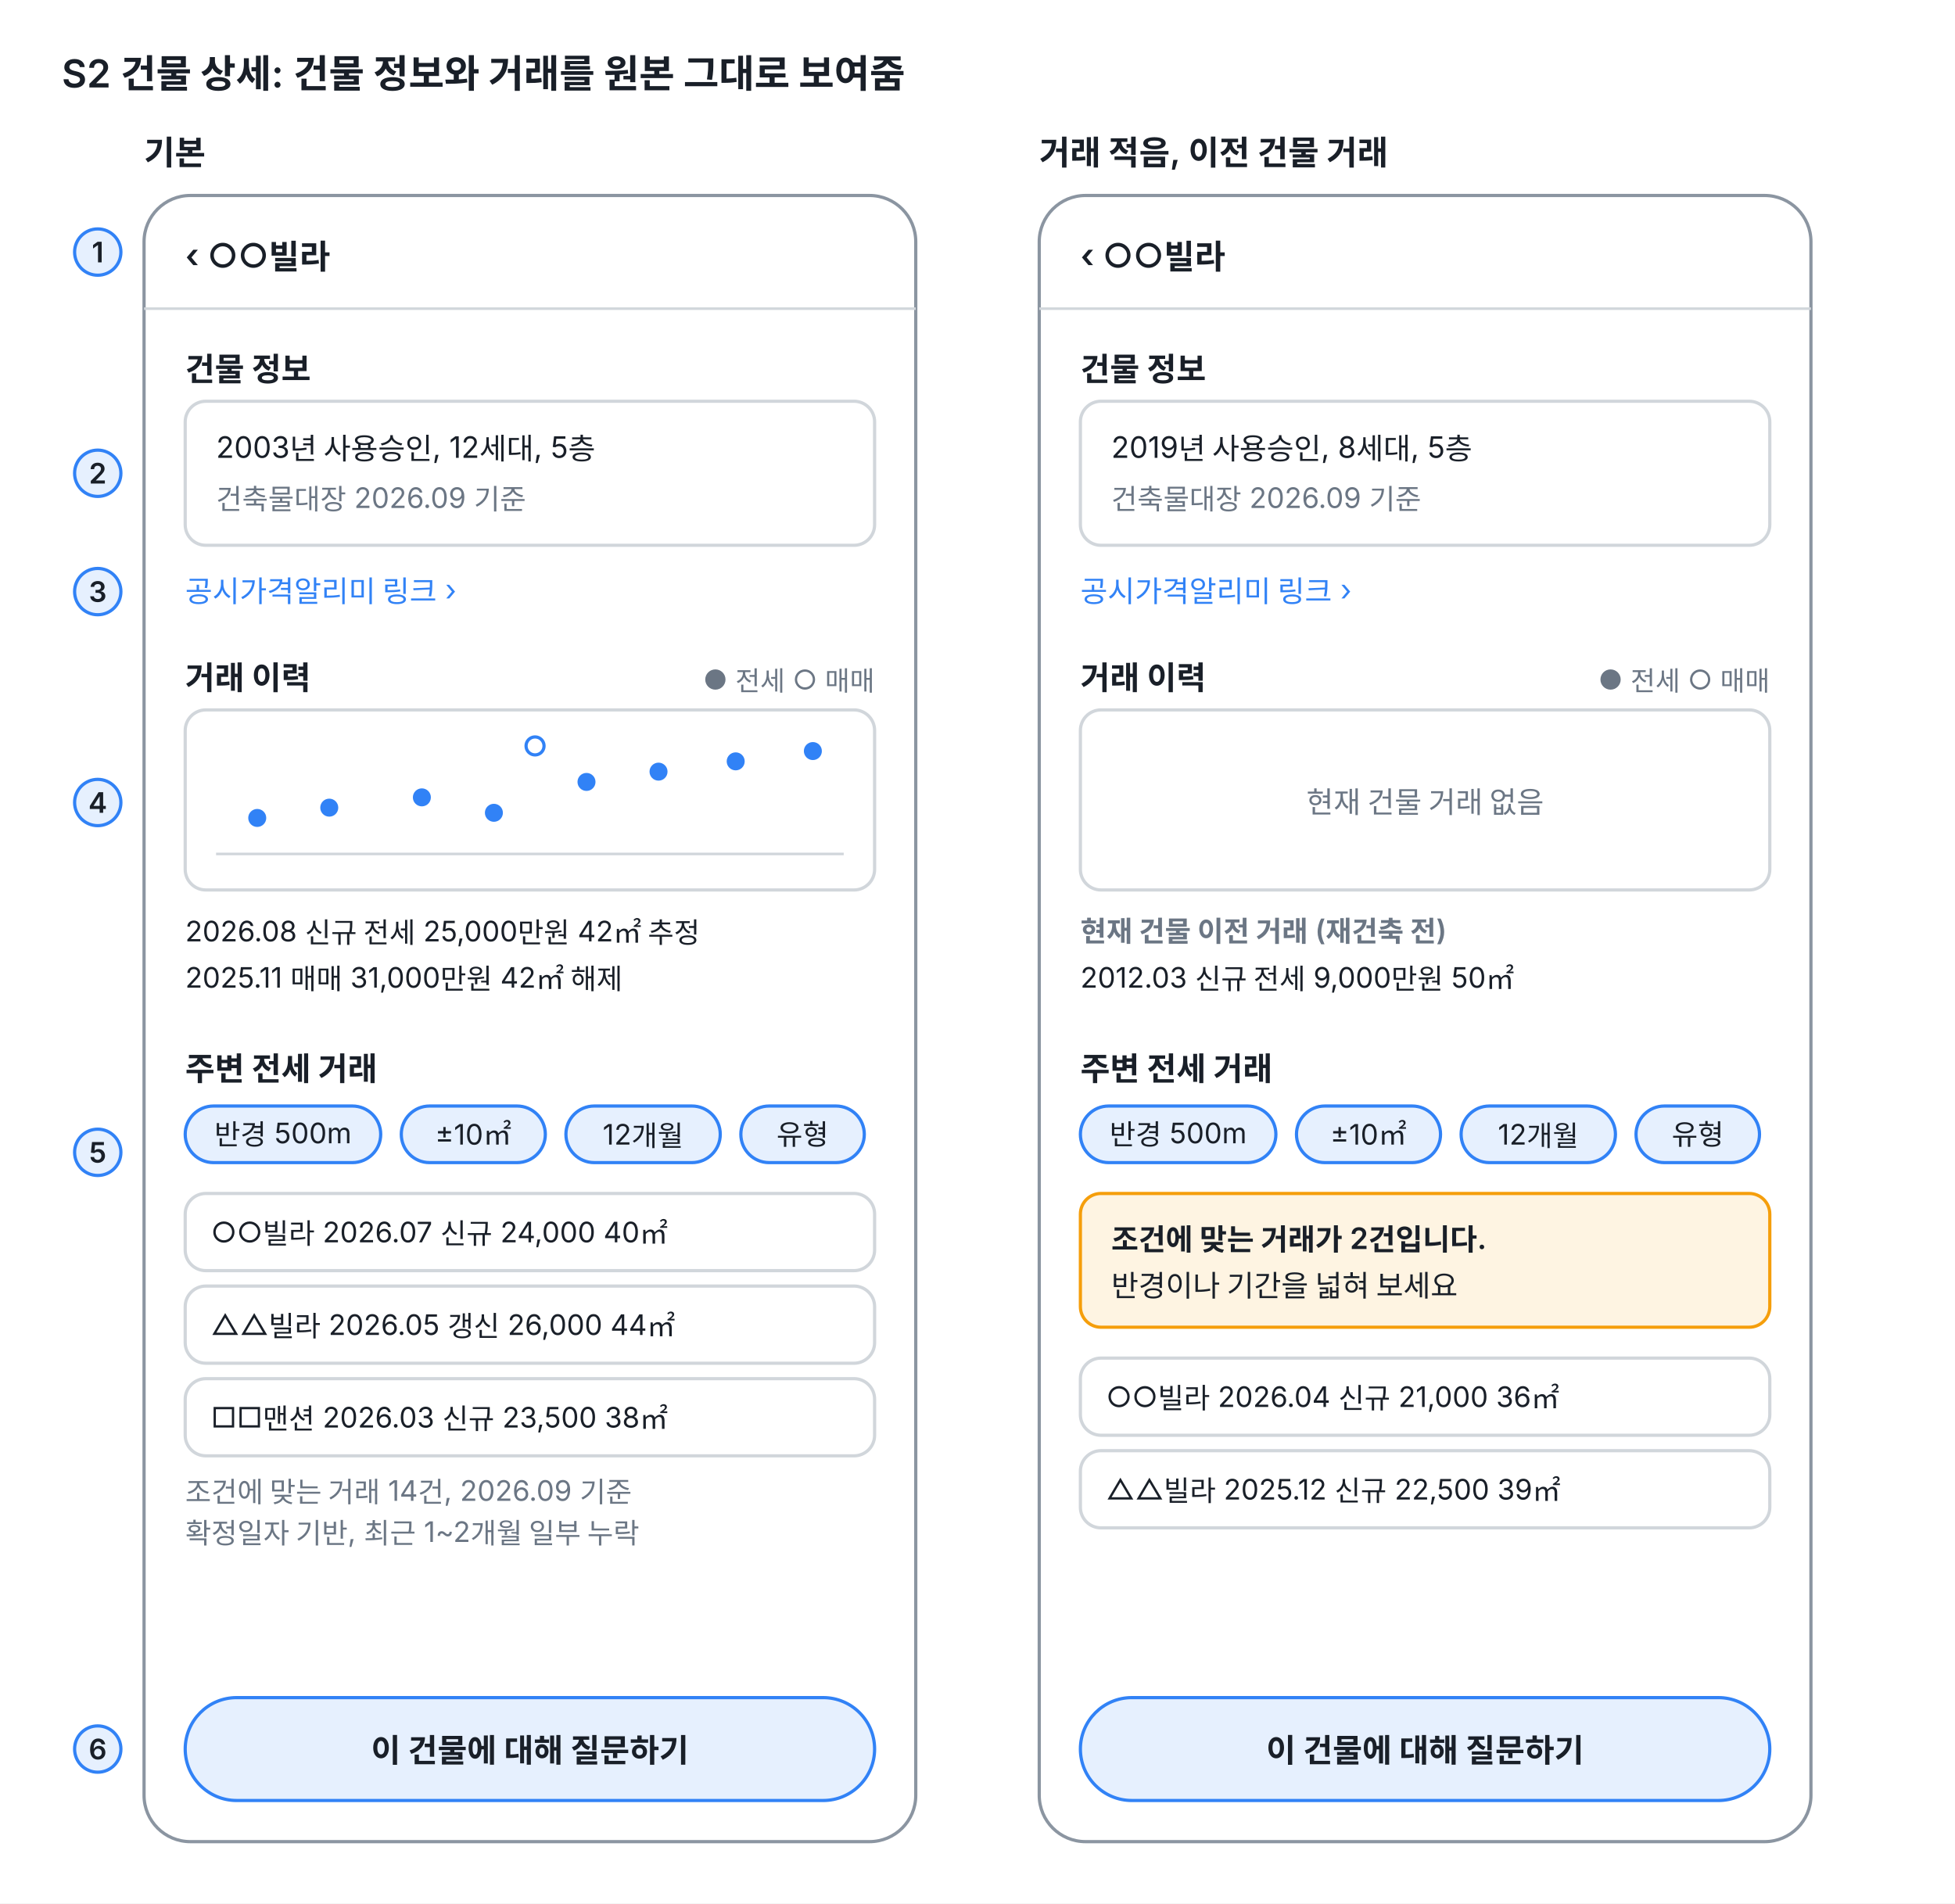
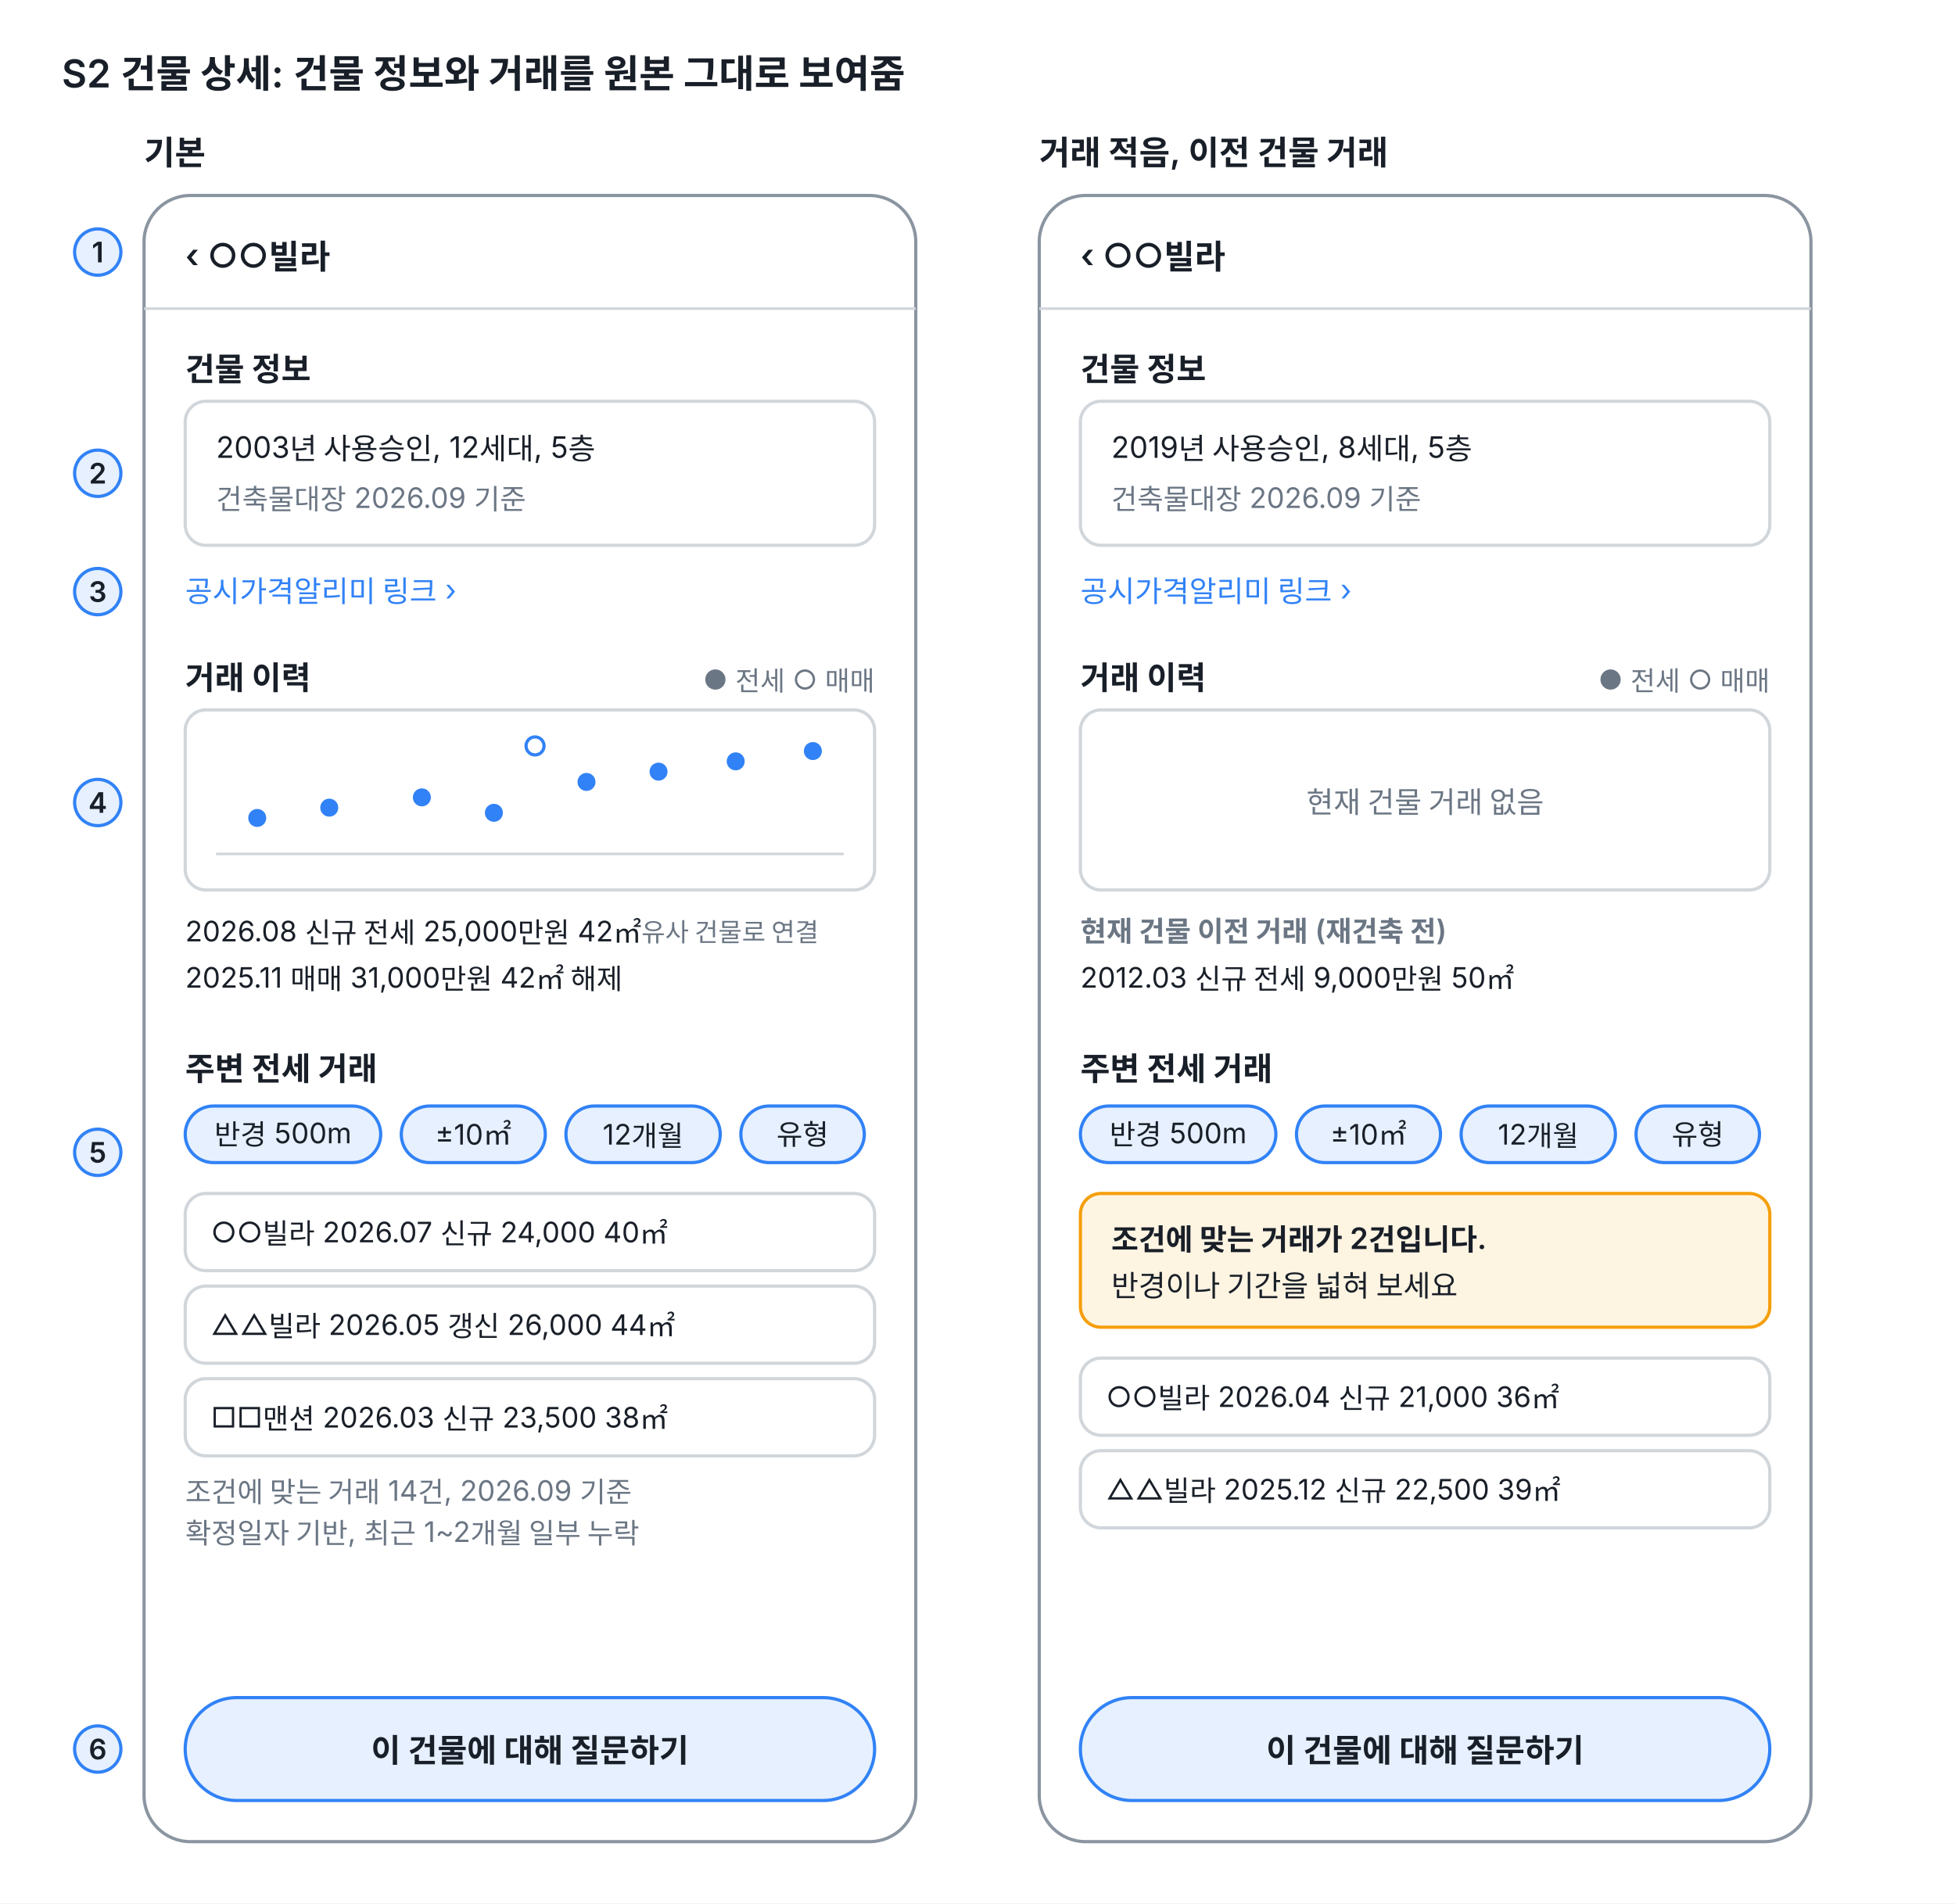
<svg xmlns="http://www.w3.org/2000/svg" font-family="-apple-system, 'Apple SD Gothic Neo', 'Noto Sans KR', sans-serif" viewBox="0 0 760 740" role="img" aria-label="S2 건물 상세: 건물 정보와 거래를 원본 그대로 보여줌" font-size="12">
  <rect width="100%" height="100%" fill="#ffffff" />
  <text x="24" y="34" font-size="15" font-weight="600" fill="#191f28">S2 건물 상세: 건물 정보와 거래를 원본 그대로 보여줌</text>
  <text x="56" y="64" font-size="13" font-weight="600" fill="#191f28">기본</text>
  <text x="404" y="64" font-size="13" font-weight="600" fill="#191f28">거래 적음, 이전 건물 거래</text>
  <g>
    <rect x="56" y="76" width="300" height="640" rx="18" fill="none" stroke="#8b95a1" stroke-width="1.25" />
    <line x1="56" x2="356" y1="120" y2="120" stroke="#d1d6db" />
    <text x="72" y="104" font-size="13" font-weight="600" fill="#191f28">‹ ○○빌라</text>
    <text x="72" y="148" font-size="12.5" font-weight="600" fill="#191f28">건물 정보</text>
    <rect x="72" y="156" width="268" height="56" rx="8" fill="none" stroke="#d1d6db" stroke-width="1.25" />
    <text x="84" y="178" font-size="11.5" fill="#191f28">2003년 사용승인, 12세대, 5층</text>
    <text x="84" y="198" font-size="11" fill="#6b7684">건축물대장 2026.09 기준</text>
    <text x="72" y="234" font-size="11.5" fill="#3182f6">공시가격알리미 링크 ›</text>
    <text x="72" y="268" font-size="12.5" font-weight="600" fill="#191f28">거래 이력</text>
    <text x="340" y="268" font-size="10.5" text-anchor="end" fill="#6b7684">● 전세  ○ 매매</text>
    <rect x="72" y="276" width="268" height="70" rx="8" fill="none" stroke="#d1d6db" stroke-width="1.25" />
    <line x1="84" x2="328" y1="332" y2="332" stroke="#d1d6db" />
    <circle cx="100" cy="318" r="3.5" fill="#3182f6" />
    <circle cx="128" cy="314" r="3.5" fill="#3182f6" />
    <circle cx="164" cy="310" r="3.5" fill="#3182f6" />
    <circle cx="192" cy="316" r="3.5" fill="#3182f6" />
    <circle cx="228" cy="304" r="3.5" fill="#3182f6" />
    <circle cx="256" cy="300" r="3.5" fill="#3182f6" />
    <circle cx="286" cy="296" r="3.5" fill="#3182f6" />
    <circle cx="316" cy="292" r="3.5" fill="#3182f6" />
    <circle cx="208" cy="290" r="3.5" fill="none" stroke="#3182f6" stroke-width="1.25" />
-     <text x="72" y="366" font-size="11" fill="#191f28">2026.08  신규 전세  25,000만원  42㎡  추정</text>
+     <text x="72" y="366" font-size="11" fill="#191f28">2026.08  신규 전세  25,000만원  42㎡<tspan fill="#6b7684" font-size="10">  유사 건물로 연결</tspan>
+     </text>
    <text x="72" y="384" font-size="11" fill="#191f28">2025.11  매매  31,000만원  42㎡  해제</text>
    <text x="72" y="420" font-size="12.5" font-weight="600" fill="#191f28">주변 전세 거래</text>
    <rect x="72" y="430" width="76" height="22" rx="11" fill="#3182f6" fill-opacity="0.12" stroke="#3182f6" stroke-width="1.25" />
    <text x="110.0" y="445" font-size="11" text-anchor="middle" fill="#191f28">반경 500m</text>
    <rect x="156" y="430" width="56" height="22" rx="11" fill="#3182f6" fill-opacity="0.12" stroke="#3182f6" stroke-width="1.25" />
    <text x="184.0" y="445" font-size="11" text-anchor="middle" fill="#191f28">±10㎡</text>
    <rect x="220" y="430" width="60" height="22" rx="11" fill="#3182f6" fill-opacity="0.12" stroke="#3182f6" stroke-width="1.25" />
    <text x="250.0" y="445" font-size="11" text-anchor="middle" fill="#191f28">12개월</text>
    <rect x="288" y="430" width="48" height="22" rx="11" fill="#3182f6" fill-opacity="0.12" stroke="#3182f6" stroke-width="1.25" />
    <text x="312.0" y="445" font-size="11" text-anchor="middle" fill="#191f28">유형</text>
    <rect x="72" y="464" width="268" height="30" rx="8" fill="none" stroke="#d1d6db" stroke-width="1.25" />
    <text x="82" y="483" font-size="11" fill="#191f28">○○빌라  2026.07  신규  24,000  40㎡</text>
    <rect x="72" y="500" width="268" height="30" rx="8" fill="none" stroke="#d1d6db" stroke-width="1.25" />
    <text x="82" y="519" font-size="11" fill="#191f28">△△빌라  2026.05  갱신  26,000  44㎡</text>
    <rect x="72" y="536" width="268" height="30" rx="8" fill="none" stroke="#d1d6db" stroke-width="1.25" />
    <text x="82" y="555" font-size="11" fill="#191f28">□□맨션  2026.03  신규  23,500  38㎡</text>
    <text x="72" y="584" font-size="11" fill="#6b7684">조건에 맞는 거래 14건, 2026.09 기준</text>
    <text x="72" y="600" font-size="11" fill="#6b7684">확정일자 기반, 최근 1~2개월 일부 누락</text>
    <rect x="72" y="660" width="268" height="40" rx="20" fill="#3182f6" fill-opacity="0.12" stroke="#3182f6" stroke-width="1.25" />
    <text x="206.0" y="685" font-size="12.5" font-weight="600" text-anchor="middle" fill="#191f28">이 건물에 대해 질문하기</text>
  </g>
  <circle cx="38" cy="98" r="9" fill="#3182f6" fill-opacity="0.12" stroke="#3182f6" stroke-width="1.25" />
  <text x="38" y="102" font-size="11" font-weight="600" text-anchor="middle" fill="#191f28">1</text>
  <circle cx="38" cy="184" r="9" fill="#3182f6" fill-opacity="0.12" stroke="#3182f6" stroke-width="1.25" />
  <text x="38" y="188" font-size="11" font-weight="600" text-anchor="middle" fill="#191f28">2</text>
  <circle cx="38" cy="230" r="9" fill="#3182f6" fill-opacity="0.12" stroke="#3182f6" stroke-width="1.25" />
  <text x="38" y="234" font-size="11" font-weight="600" text-anchor="middle" fill="#191f28">3</text>
  <circle cx="38" cy="312" r="9" fill="#3182f6" fill-opacity="0.12" stroke="#3182f6" stroke-width="1.25" />
  <text x="38" y="316" font-size="11" font-weight="600" text-anchor="middle" fill="#191f28">4</text>
  <circle cx="38" cy="448" r="9" fill="#3182f6" fill-opacity="0.12" stroke="#3182f6" stroke-width="1.25" />
  <text x="38" y="452" font-size="11" font-weight="600" text-anchor="middle" fill="#191f28">5</text>
  <circle cx="38" cy="680" r="9" fill="#3182f6" fill-opacity="0.12" stroke="#3182f6" stroke-width="1.25" />
  <text x="38" y="684" font-size="11" font-weight="600" text-anchor="middle" fill="#191f28">6</text>
  <g>
    <rect x="404" y="76" width="300" height="640" rx="18" fill="none" stroke="#8b95a1" stroke-width="1.25" />
    <line x1="404" x2="704" y1="120" y2="120" stroke="#d1d6db" />
    <text x="420" y="104" font-size="13" font-weight="600" fill="#191f28">‹ ○○빌라</text>
    <text x="420" y="148" font-size="12.5" font-weight="600" fill="#191f28">건물 정보</text>
    <rect x="420" y="156" width="268" height="56" rx="8" fill="none" stroke="#d1d6db" stroke-width="1.25" />
    <text x="432" y="178" font-size="11.5" fill="#191f28">2019년 사용승인, 8세대, 5층</text>
    <text x="432" y="198" font-size="11" fill="#6b7684">건축물대장 2026.09 기준</text>
    <text x="420" y="234" font-size="11.5" fill="#3182f6">공시가격알리미 링크 ›</text>
    <text x="420" y="268" font-size="12.5" font-weight="600" fill="#191f28">거래 이력</text>
    <text x="688" y="268" font-size="10.5" text-anchor="end" fill="#6b7684">● 전세  ○ 매매</text>
    <rect x="420" y="276" width="268" height="70" rx="8" fill="none" stroke="#d1d6db" stroke-width="1.25" />
    <text x="554.0" y="316" font-size="11.5" text-anchor="middle" fill="#6b7684">현재 건물 거래 없음</text>
    <text x="420" y="366" font-size="11" font-weight="600" fill="#6b7684">현재 건물 이전 거래 (재건축 전)</text>
    <text x="420" y="384" font-size="11" fill="#191f28">2012.03  신규 전세  9,000만원  50㎡</text>
    <text x="420" y="420" font-size="12.5" font-weight="600" fill="#191f28">주변 전세 거래</text>
    <rect x="420" y="430" width="76" height="22" rx="11" fill="#3182f6" fill-opacity="0.12" stroke="#3182f6" stroke-width="1.25" />
    <text x="458.0" y="445" font-size="11" text-anchor="middle" fill="#191f28">반경 500m</text>
    <rect x="504" y="430" width="56" height="22" rx="11" fill="#3182f6" fill-opacity="0.12" stroke="#3182f6" stroke-width="1.25" />
    <text x="532.0" y="445" font-size="11" text-anchor="middle" fill="#191f28">±10㎡</text>
    <rect x="568" y="430" width="60" height="22" rx="11" fill="#3182f6" fill-opacity="0.12" stroke="#3182f6" stroke-width="1.25" />
    <text x="598.0" y="445" font-size="11" text-anchor="middle" fill="#191f28">12개월</text>
    <rect x="636" y="430" width="48" height="22" rx="11" fill="#3182f6" fill-opacity="0.12" stroke="#3182f6" stroke-width="1.25" />
    <text x="660.0" y="445" font-size="11" text-anchor="middle" fill="#191f28">유형</text>
    <rect x="420" y="464" width="268" height="52" rx="8" fill="#f59e0b" fill-opacity="0.12" stroke="#f59e0b" stroke-width="1.25" />
    <text x="432" y="486" font-size="11.5" font-weight="600" fill="#191f28">조건에 맞는 거래가 2건입니다.</text>
    <text x="432" y="504" font-size="11.5" fill="#191f28">반경이나 기간을 넓혀 보세요</text>
    <rect x="420" y="528" width="268" height="30" rx="8" fill="none" stroke="#d1d6db" stroke-width="1.25" />
    <text x="430" y="547" font-size="11" fill="#191f28">○○빌라  2026.04  신규  21,000  36㎡</text>
    <rect x="420" y="564" width="268" height="30" rx="8" fill="none" stroke="#d1d6db" stroke-width="1.25" />
    <text x="430" y="583" font-size="11" fill="#191f28">△△빌라  2025.12  신규  22,500  39㎡</text>
    <rect x="420" y="660" width="268" height="40" rx="20" fill="#3182f6" fill-opacity="0.12" stroke="#3182f6" stroke-width="1.25" />
    <text x="554.0" y="685" font-size="12.5" font-weight="600" text-anchor="middle" fill="#191f28">이 건물에 대해 질문하기</text>
  </g>
</svg>
